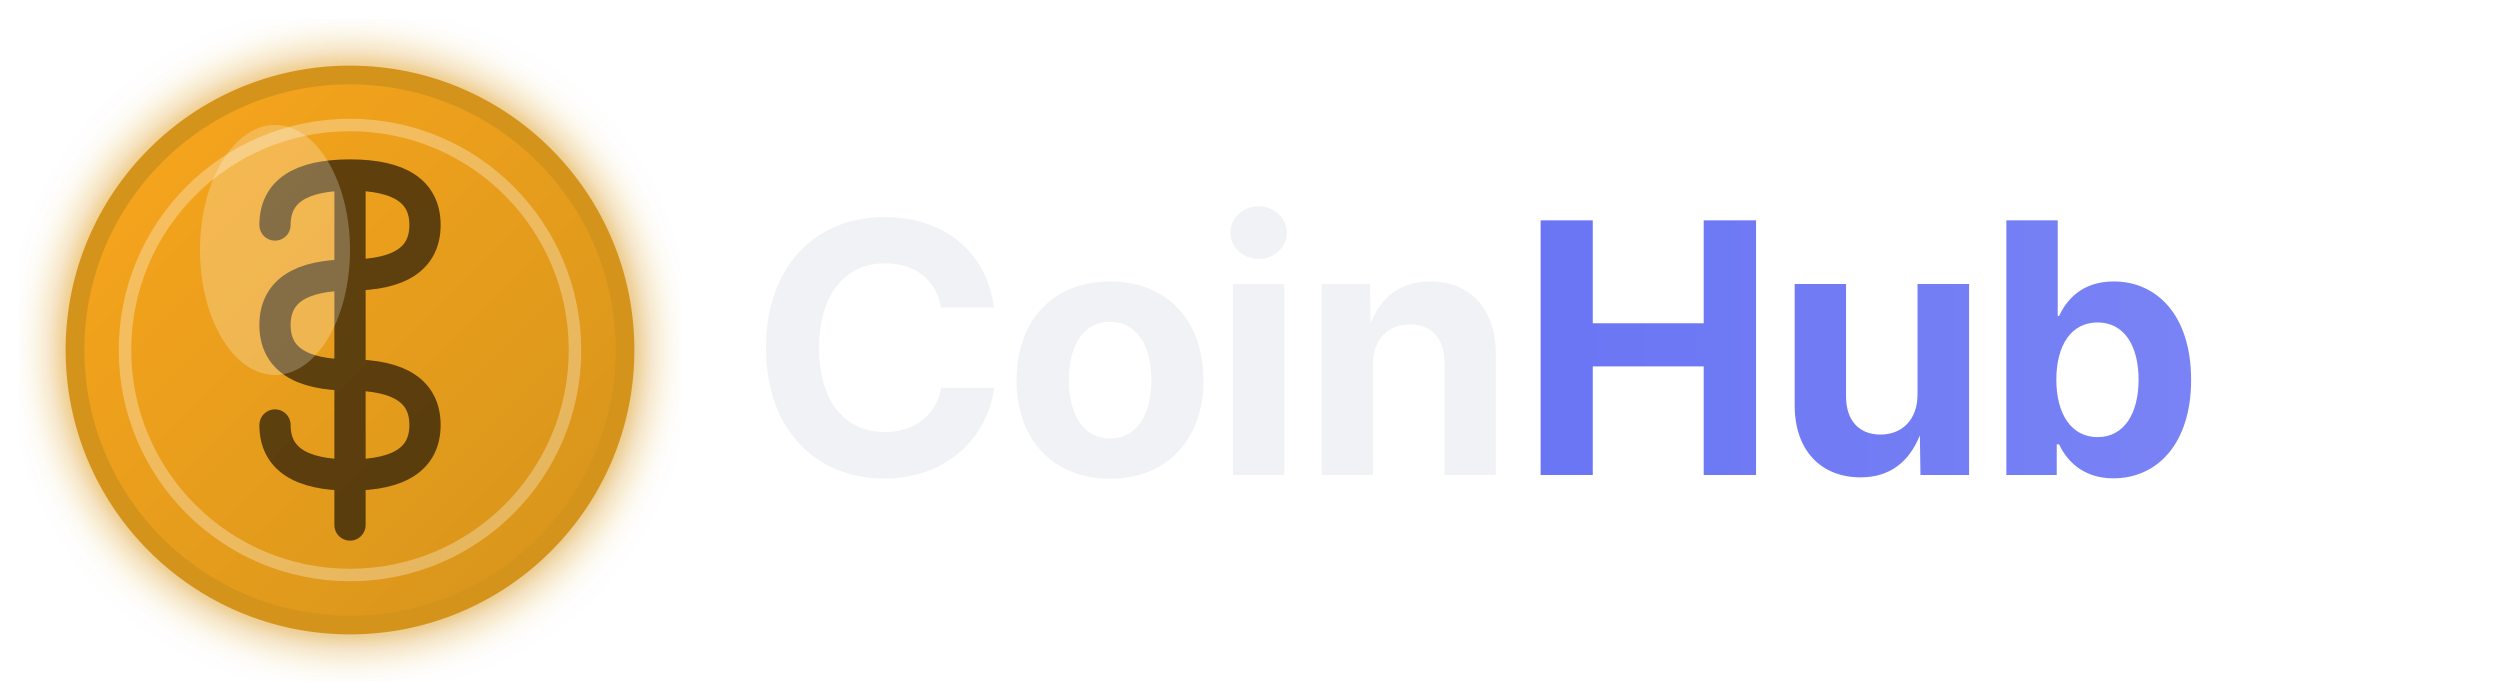
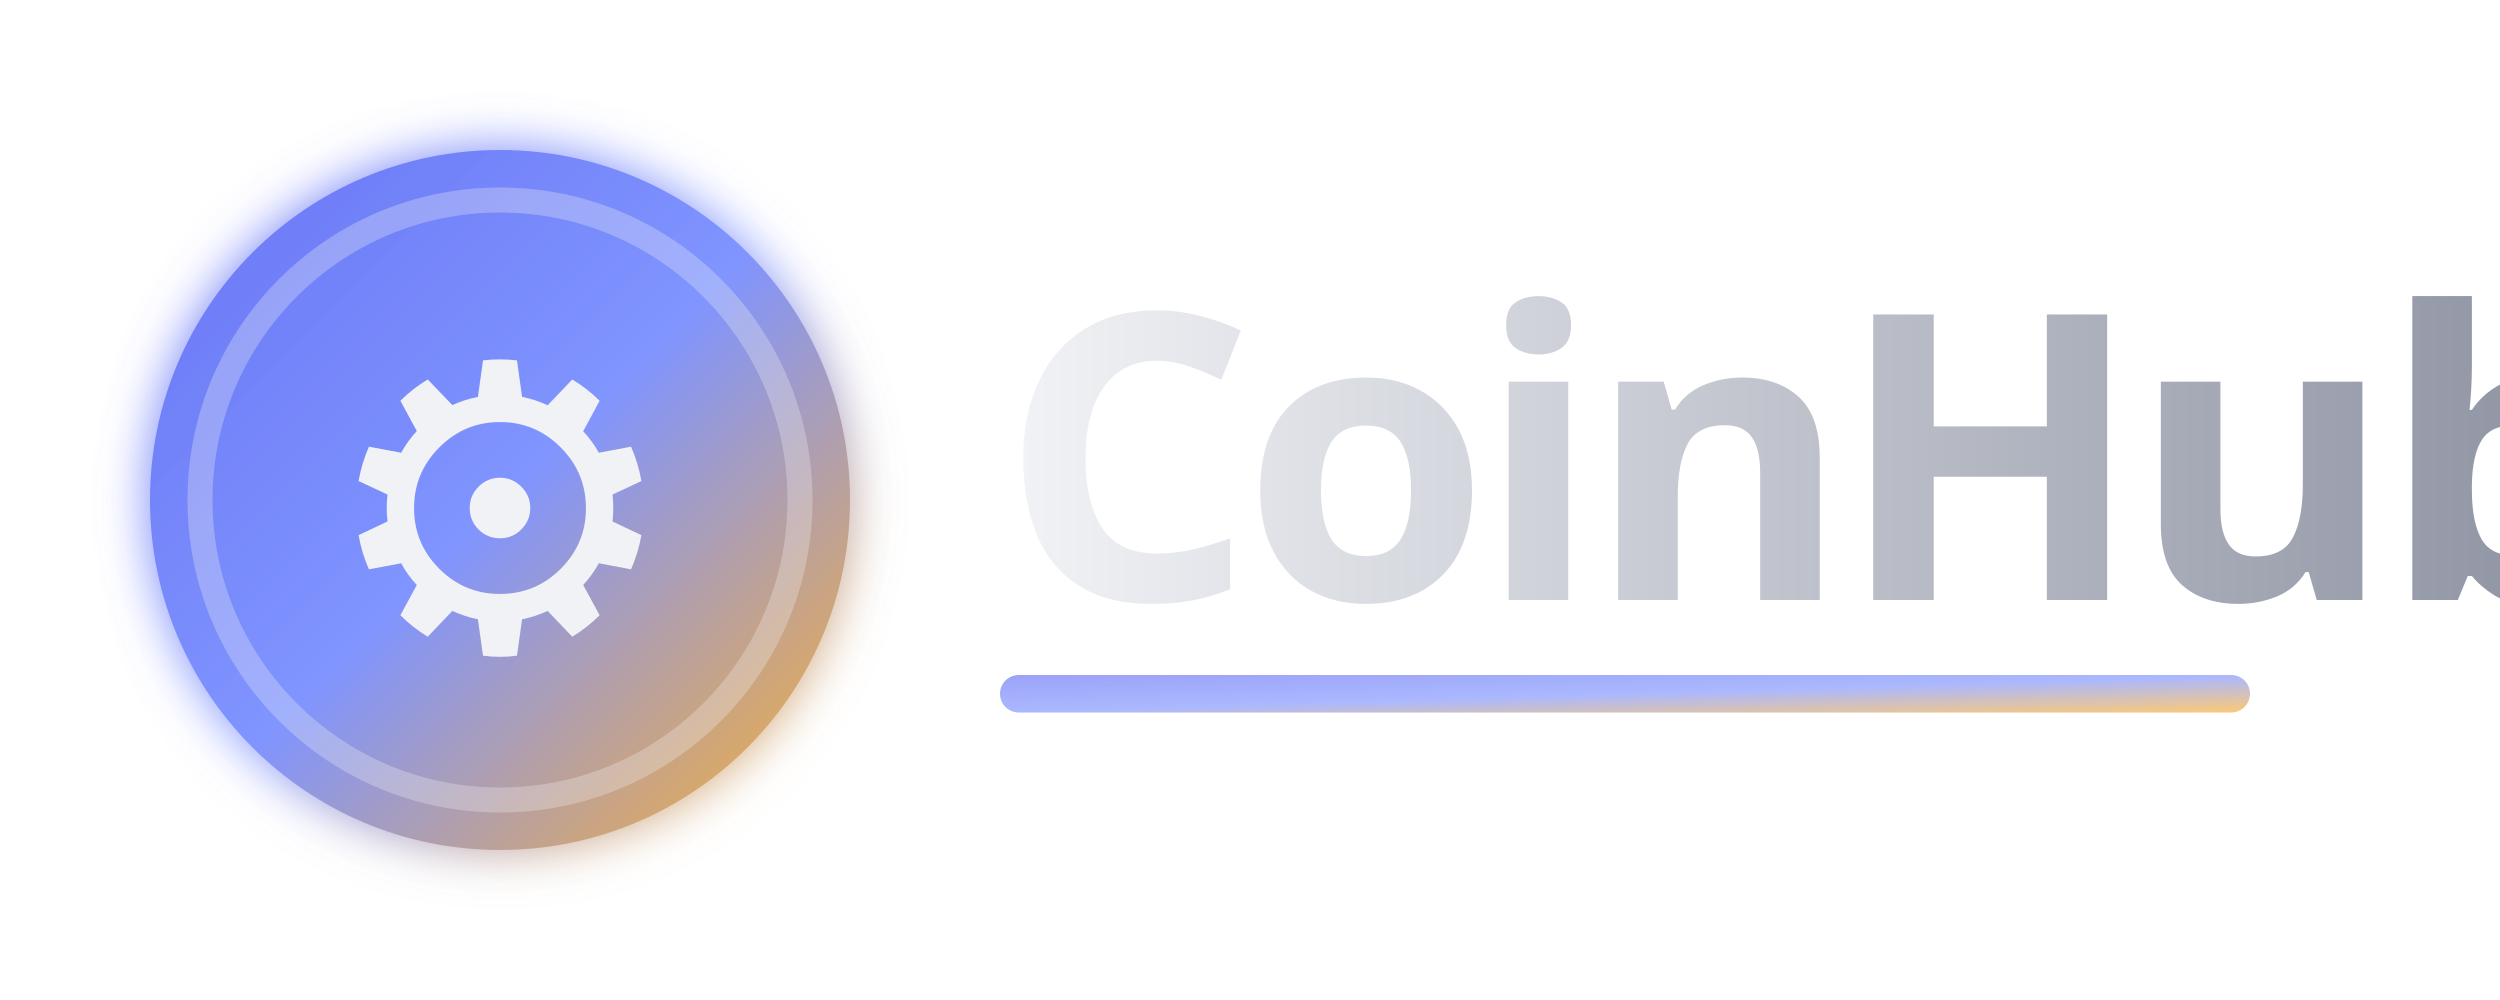
- <svg xmlns="http://www.w3.org/2000/svg" width="200" height="56" viewBox="0 0 200 56">
+ <svg xmlns="http://www.w3.org/2000/svg" viewBox="0 0 200 80" fill="none">
  <defs>
    <linearGradient id="coinGradient" x1="0%" y1="0%" x2="100%" y2="100%">
-       <stop offset="0%" style="stop-color:#FAA61A;stop-opacity:1" />
-       <stop offset="100%" style="stop-color:#d4941a;stop-opacity:1" />
+       <stop offset="0%" style="stop-color:#5865F2;stop-opacity:1" />
+       <stop offset="50%" style="stop-color:#7289ff;stop-opacity:1" />
+       <stop offset="100%" style="stop-color:#FAA61A;stop-opacity:1" />
    </linearGradient>
    <linearGradient id="textGradient" x1="0%" y1="0%" x2="100%" y2="0%">
-       <stop offset="0%" style="stop-color:#5865F2;stop-opacity:1" />
-       <stop offset="100%" style="stop-color:#7983f5;stop-opacity:1" />
+       <stop offset="0%" style="stop-color:#f0f2f5;stop-opacity:1" />
+       <stop offset="100%" style="stop-color:#8b90a0;stop-opacity:1" />
    </linearGradient>
    <filter id="glow">
      <feGaussianBlur stdDeviation="2" result="coloredBlur" />
      <feMerge>
        <feMergeNode in="coloredBlur" />
        <feMergeNode in="SourceGraphic" />
      </feMerge>
    </filter>
  </defs>
-   <g filter="url(#glow)">
-     <circle cx="28" cy="28" r="22" fill="url(#coinGradient)" stroke="#d4941a" stroke-width="1.5" />
-     <circle cx="28" cy="28" r="18" fill="none" stroke="rgba(255,255,255,0.3)" stroke-width="1" />
-     <path d="M 28 14 L 28 42 M 22 18 Q 22 14 28 14 Q 34 14 34 18 Q 34 22 28 22 M 28 22 Q 22 22 22 26 Q 22 30 28 30 M 28 30 Q 34 30 34 34 Q 34 38 28 38 Q 22 38 22 34" stroke="rgba(0,0,0,0.6)" stroke-width="2.5" stroke-linecap="round" stroke-linejoin="round" fill="none" />
-     <ellipse cx="22" cy="20" rx="6" ry="10" fill="rgba(255,255,255,0.4)" opacity="0.6" />
-   </g>
-   <text x="60" y="38" font-family="'Bricolage Grotesque', 'Space Grotesk', -apple-system, BlinkMacSystemFont, system-ui, sans-serif" font-size="28" font-weight="700" fill="#f0f2f5" letter-spacing="-0.5">
-     Coin<tspan fill="url(#textGradient)">Hub</tspan>
+   <circle cx="40" cy="40" r="28" fill="url(#coinGradient)" filter="url(#glow)" opacity="0.9" />
+   <circle cx="40" cy="40" r="24" fill="none" stroke="#f0f2f5" stroke-width="2" opacity="0.3" />
+   <text x="40" y="52" font-family="'Space Grotesk', 'Arial', sans-serif" font-size="32" font-weight="700" fill="#f0f2f5" text-anchor="middle">⚙</text>
+   <text x="80" y="48" font-family="'Bricolage Grotesque', 'Arial Black', sans-serif" font-size="32" font-weight="800" fill="url(#textGradient)" letter-spacing="-1">
+     CoinHub
  </text>
+   <rect x="80" y="54" width="100" height="3" fill="url(#coinGradient)" rx="1.5" opacity="0.6" />
</svg>
